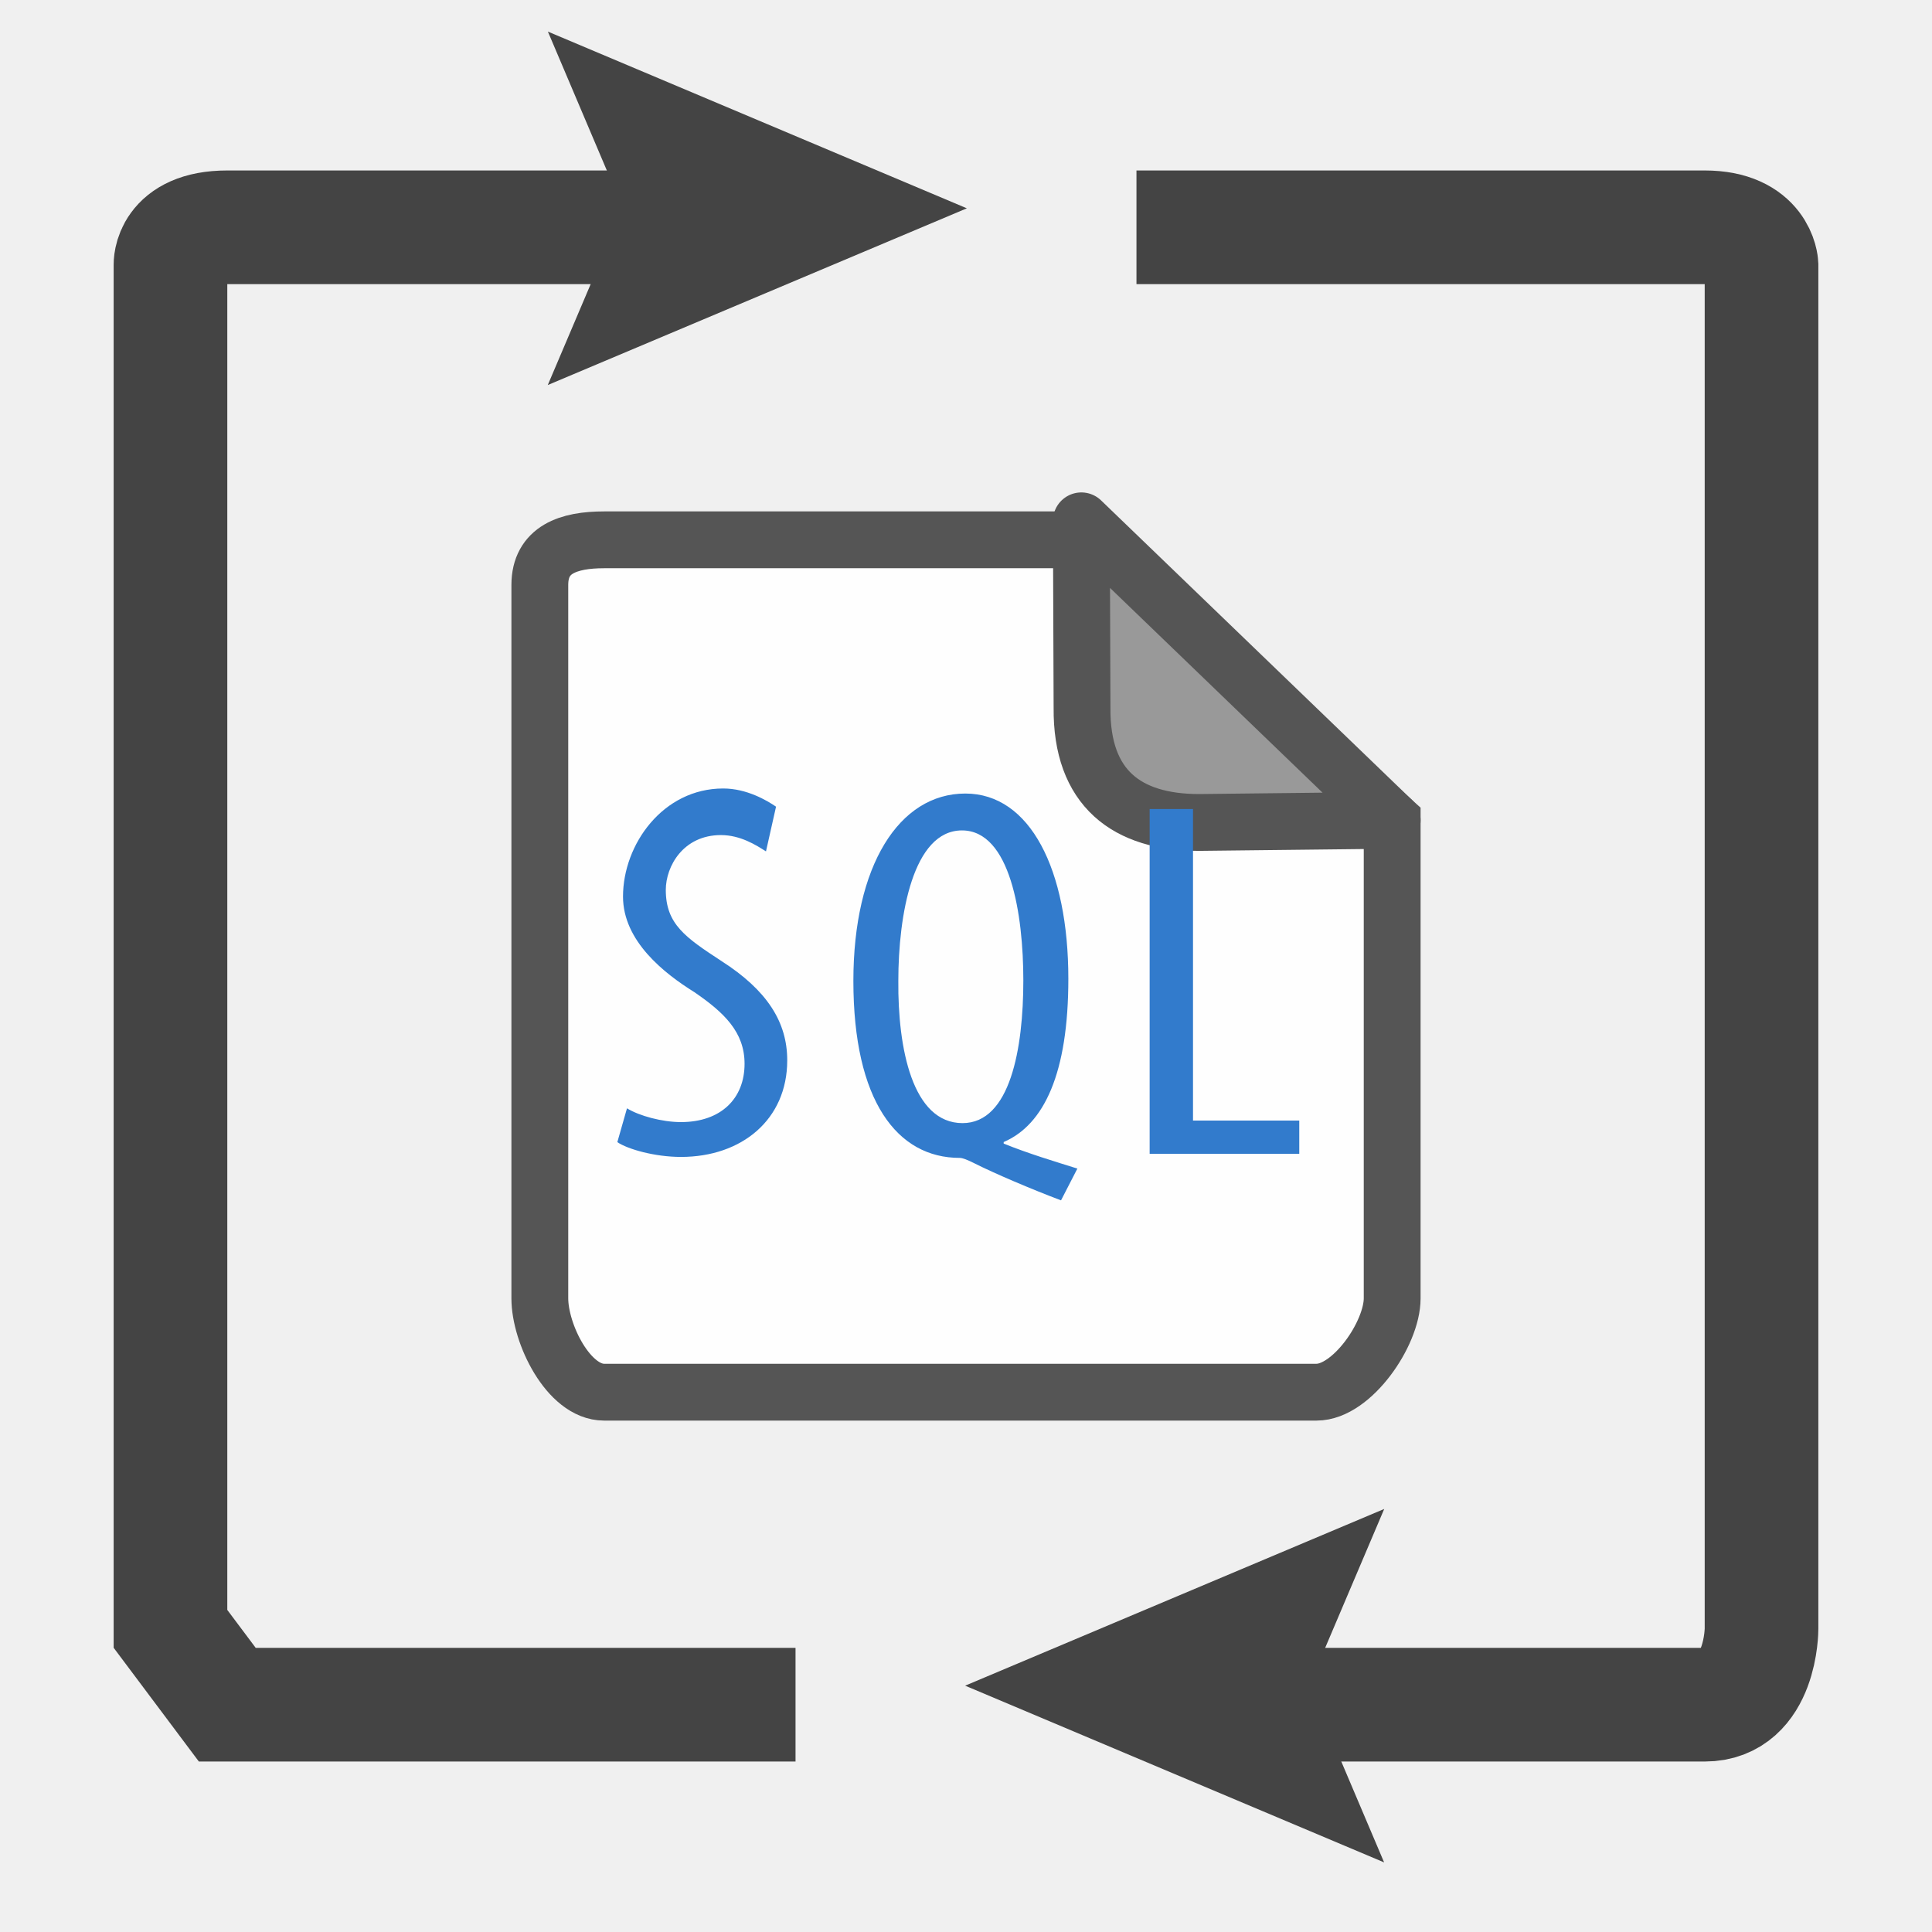
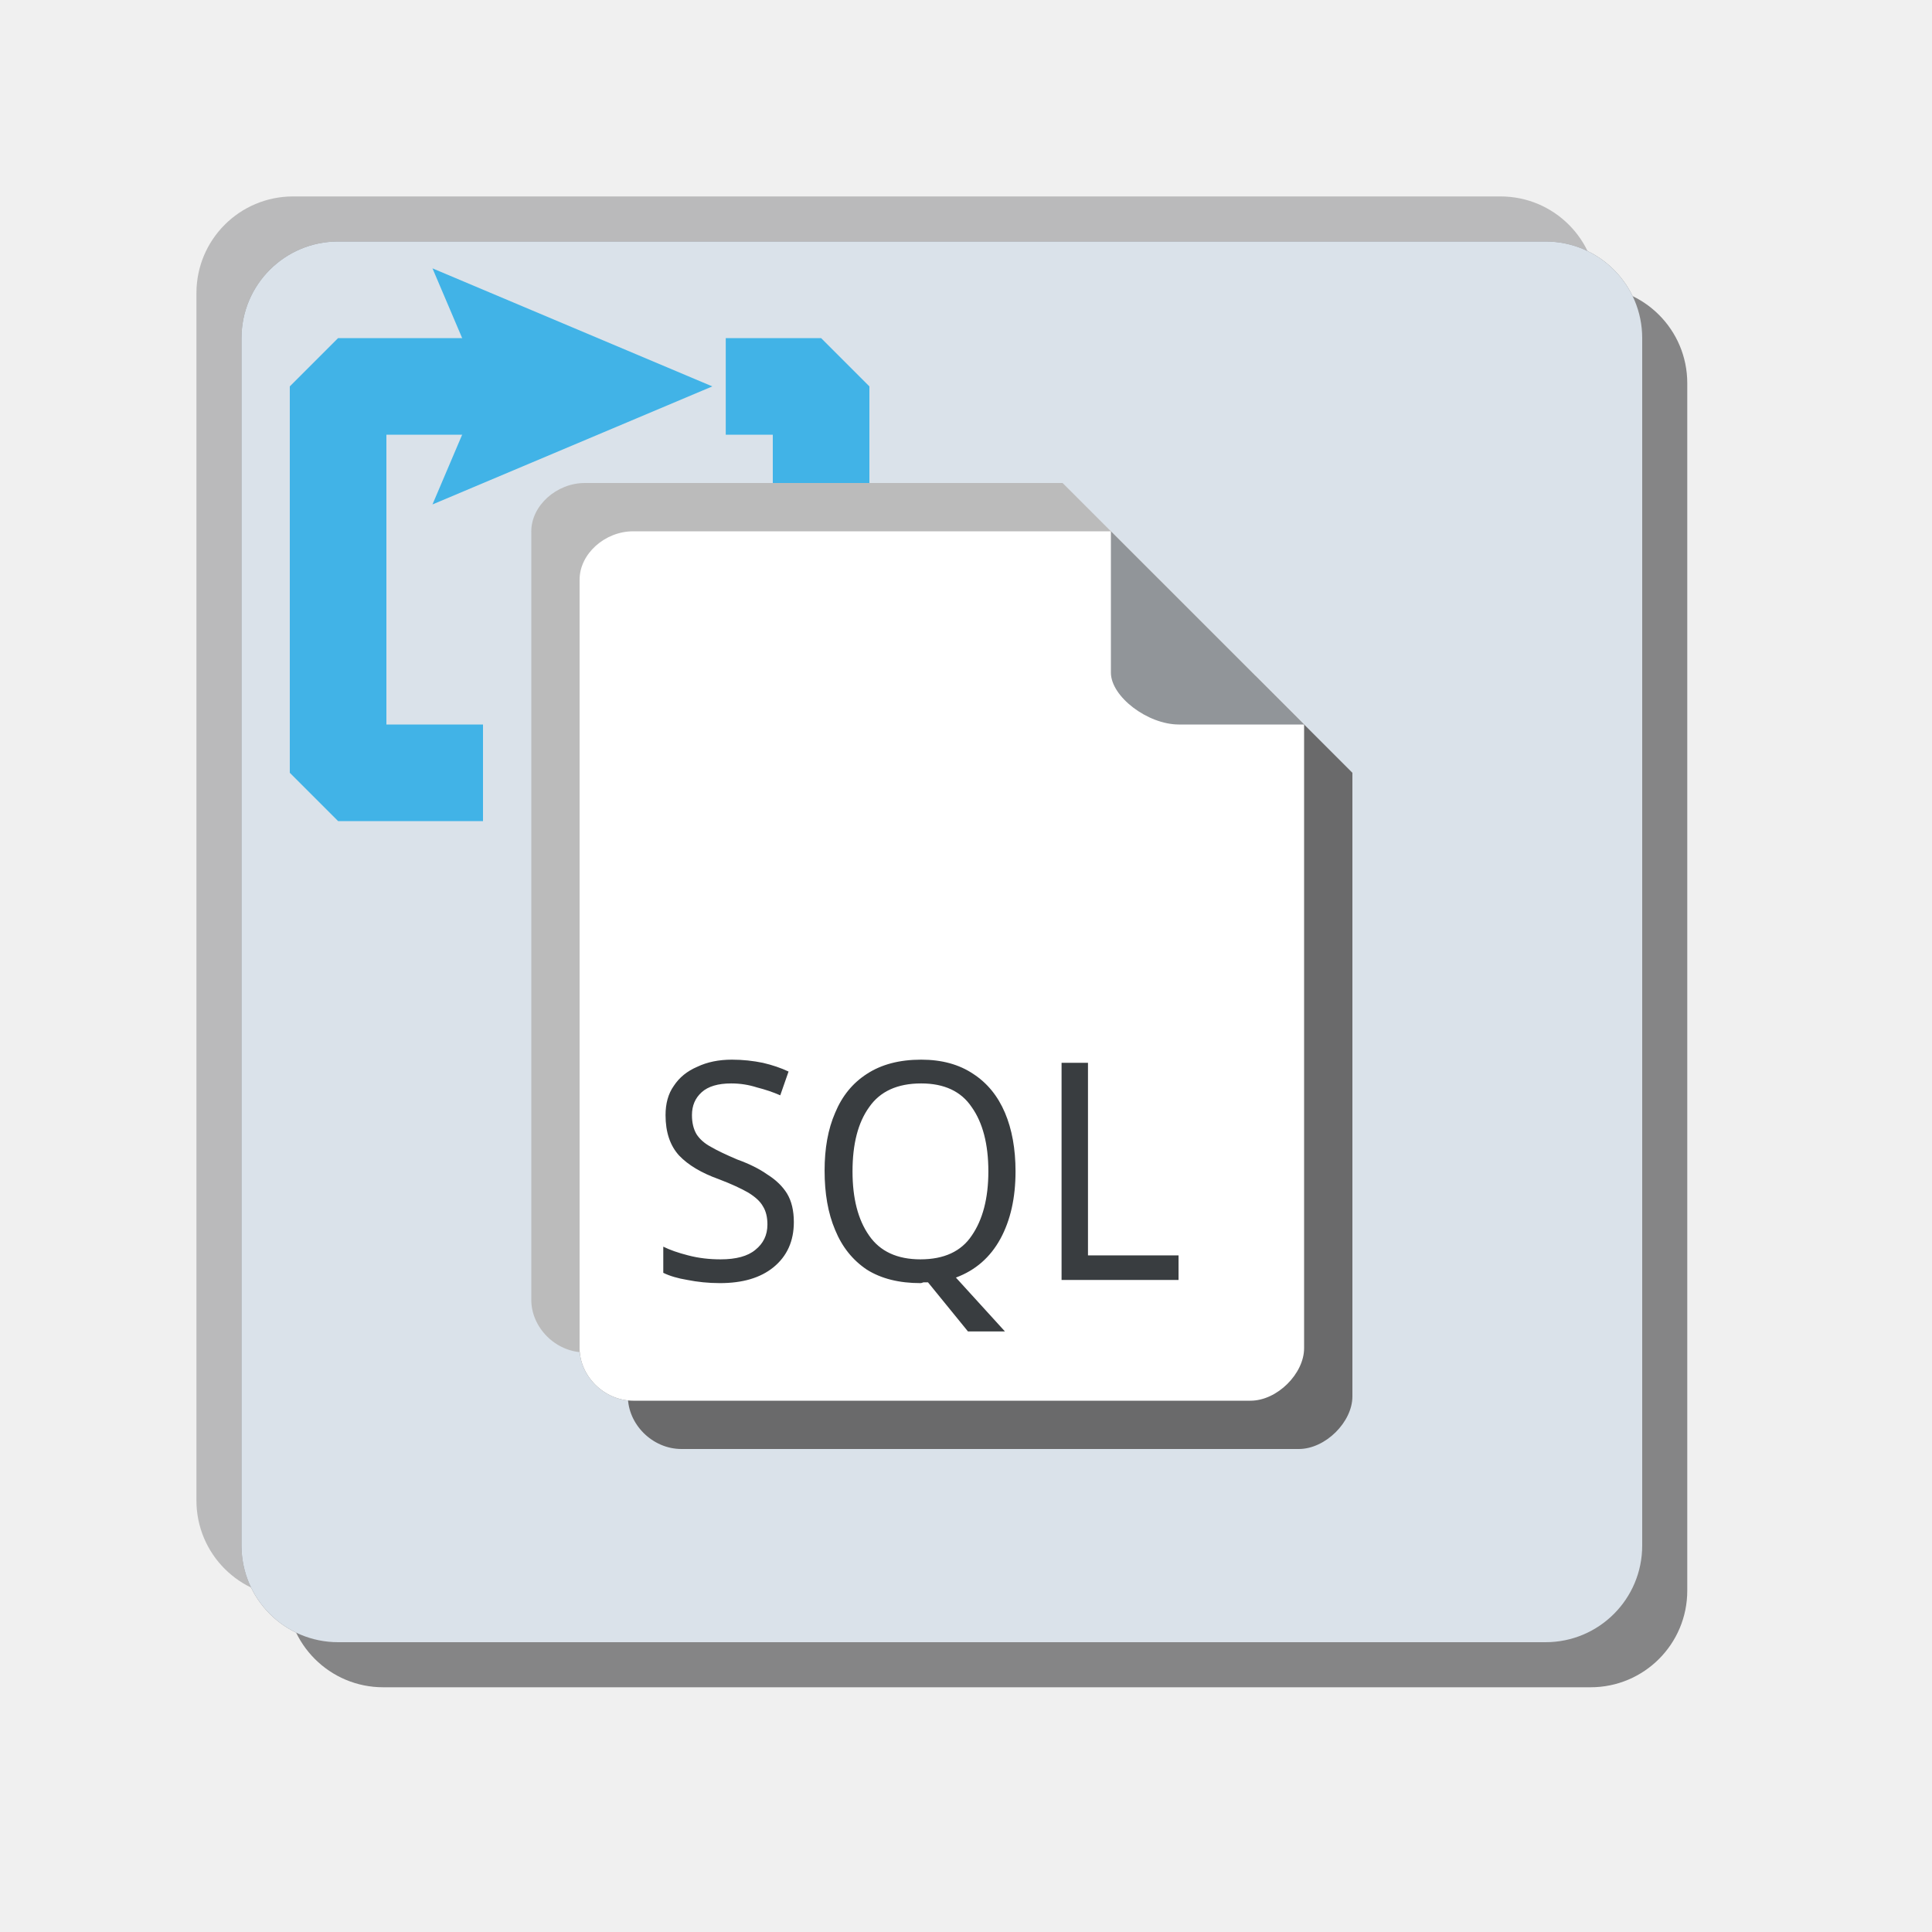
- <svg xmlns="http://www.w3.org/2000/svg" viewBox="0 0 34 34" enable-background="new 0 0 34 34">
-   <g>
-     <path fill="none" stroke="#444" stroke-width="2" stroke-miterlimit="10" d="M14 30H4l-1-1.335v-24S2.97 4 4 4h8" />
-     <path fill="#444" d="M9.64 6.776l1.322-3.11-1.32-3.11 7.373 3.11z" />
-     <path fill="none" stroke="#444" stroke-width="2" stroke-miterlimit="10" d="M20 4h10c.97 0 1 .665 1 .665v24S31 30 30 30h-8" />
-     <path fill="#444" d="M24.36 26.555l-1.322 3.11 1.32 3.11-7.373-3.11z" />
-     <g stroke="#555">
-       <path fill="#fff" fill-opacity=".9" d="M19.03 9.5h-8.4c-.625 0-1.13.17-1.13.795v12.553c0 .624.505 1.652 1.13 1.652h12.54c.623 0 1.33-1.03 1.33-1.652v-8.412L19.03 9.5z" />
-       <path fill="#999" stroke-linejoin="round" d="M19.042 12.457c-.013 1.417.79 2.017 2.06 2.017l3.398-.038-5.47-5.27.012 3.29z" />
-     </g>
-     <g fill="#327BCC">
-       <path d="M11.033 19.504c.218.135.624.243.95.243.704 0 1.12-.414 1.12-1.026 0-.557-.357-.9-.882-1.26-.534-.332-1.257-.9-1.257-1.683 0-.918.703-1.902 1.763-1.902.416 0 .772.212.93.32l-.177.787c-.17-.108-.447-.287-.793-.287-.664 0-.97.55-.97.965 0 .603.346.837.98 1.252.8.513 1.157 1.07 1.157 1.747 0 1.044-.802 1.7-1.87 1.7-.457 0-.933-.134-1.12-.26l.17-.596zM18.672 21.124c-.505-.19-1.18-.477-1.535-.657-.108-.054-.197-.09-.247-.09-1.1 0-1.872-1-1.872-3.115 0-2.025.803-3.297 1.97-3.297 1.14 0 1.813 1.335 1.813 3.26 0 1.658-.425 2.567-1.138 2.873v.027c.445.18.9.315 1.297.44l-.288.56zm-.663-3.87c0-1.163-.23-2.64-1.08-2.64-.862 0-1.12 1.487-1.12 2.648-.01 1.188.248 2.503 1.13 2.503.84 0 1.07-1.314 1.07-2.512zM20.232 14.237h.763v5.483h1.87v.585h-2.633v-6.068z" />
+ <svg xmlns="http://www.w3.org/2000/svg" viewBox="0 0 40 40">
+   <g opacity=".8" fill="#6A6A6B">
+     <path d="M32 34H7c-1.105 0-2-.895-2-2V7c0-1.105.895-2 2-2h25c1.105 0 2 .895 2 2v25c0 1.105-.895 2-2 2z" />
+     <path d="M32.933 34.933h-25c-1.105 0-2-.895-2-2v-25c0-1.105.895-2 2-2h25c1.105 0 2 .895 2 2v25c0 1.105-.895 2-2 2z" />
+   </g>
+   <path fill="#6A6A6B" d="M31.067 33.067h-25c-1.105 0-2-.895-2-2v-25c0-1.105.895-2 2-2h25c1.105 0 2 .895 2 2v25c0 1.104-.896 2-2 2z" opacity=".4" />
+   <path fill="#DAE2EA" d="M32 34H7c-1.105 0-2-.895-2-2V7c0-1.105.895-2 2-2h25c1.105 0 2 .895 2 2v25c0 1.105-.895 2-2 2z" />
+   <g opacity=".7">
+     <path fill="none" stroke="#00A0E5" stroke-width="2" stroke-miterlimit="1" d="M10 16H7V8h3.808" />
+     <path fill="#00A0E5" d="M8.954 10.444L9.994 8l-1.04-2.444L14.748 8" />
+     <g>
+       <path fill="none" stroke="#00A0E5" stroke-width="2" stroke-miterlimit="1" d="M15.026 8H17v8h-2" />
+       <path fill="#00A0E5" d="M16.74 13.704L15.767 16l.975 2.296L11.3 16" />
    </g>
  </g>
+   <g>
+     <g fill="#6A6A6B">
+       <path d="M27 15v12.913c0 .525-.556 1.087-1.11 1.087H13.11c-.607 0-1.11-.516-1.11-1.087V12c0-.53.52-1 1.11-1H23l4 4z" />
+       <path d="M28 16v12.913c0 .525-.556 1.087-1.11 1.087H14.11c-.607 0-1.11-.516-1.11-1.087V13c0-.53.52-1 1.11-1H24l4 4z" />
+     </g>
+     <path fill="#BBB" d="M26 14v12.913c0 .525-.556 1.087-1.11 1.087H12.11c-.607 0-1.11-.516-1.11-1.087V11c0-.53.52-1 1.11-1H22l4 4z" />
+     <path fill="#FFF" d="M27 15v12.913c0 .525-.556 1.087-1.11 1.087H13.11c-.607 0-1.11-.516-1.11-1.087V12c0-.53.52-1 1.11-1H23l4 4z" />
+     <g>
+       <path fill="#919599" d="M23 11v2.926c0 .496.76 1.074 1.407 1.074H27l-4-4z" />
+     </g>
+     <text transform="matrix(1 0 0 1.05 13.42 26.5)" fill="#393D40" font-family="'SourceSansPro-Semibold'" font-size="6">SQL</text>
+   </g>
</svg>
